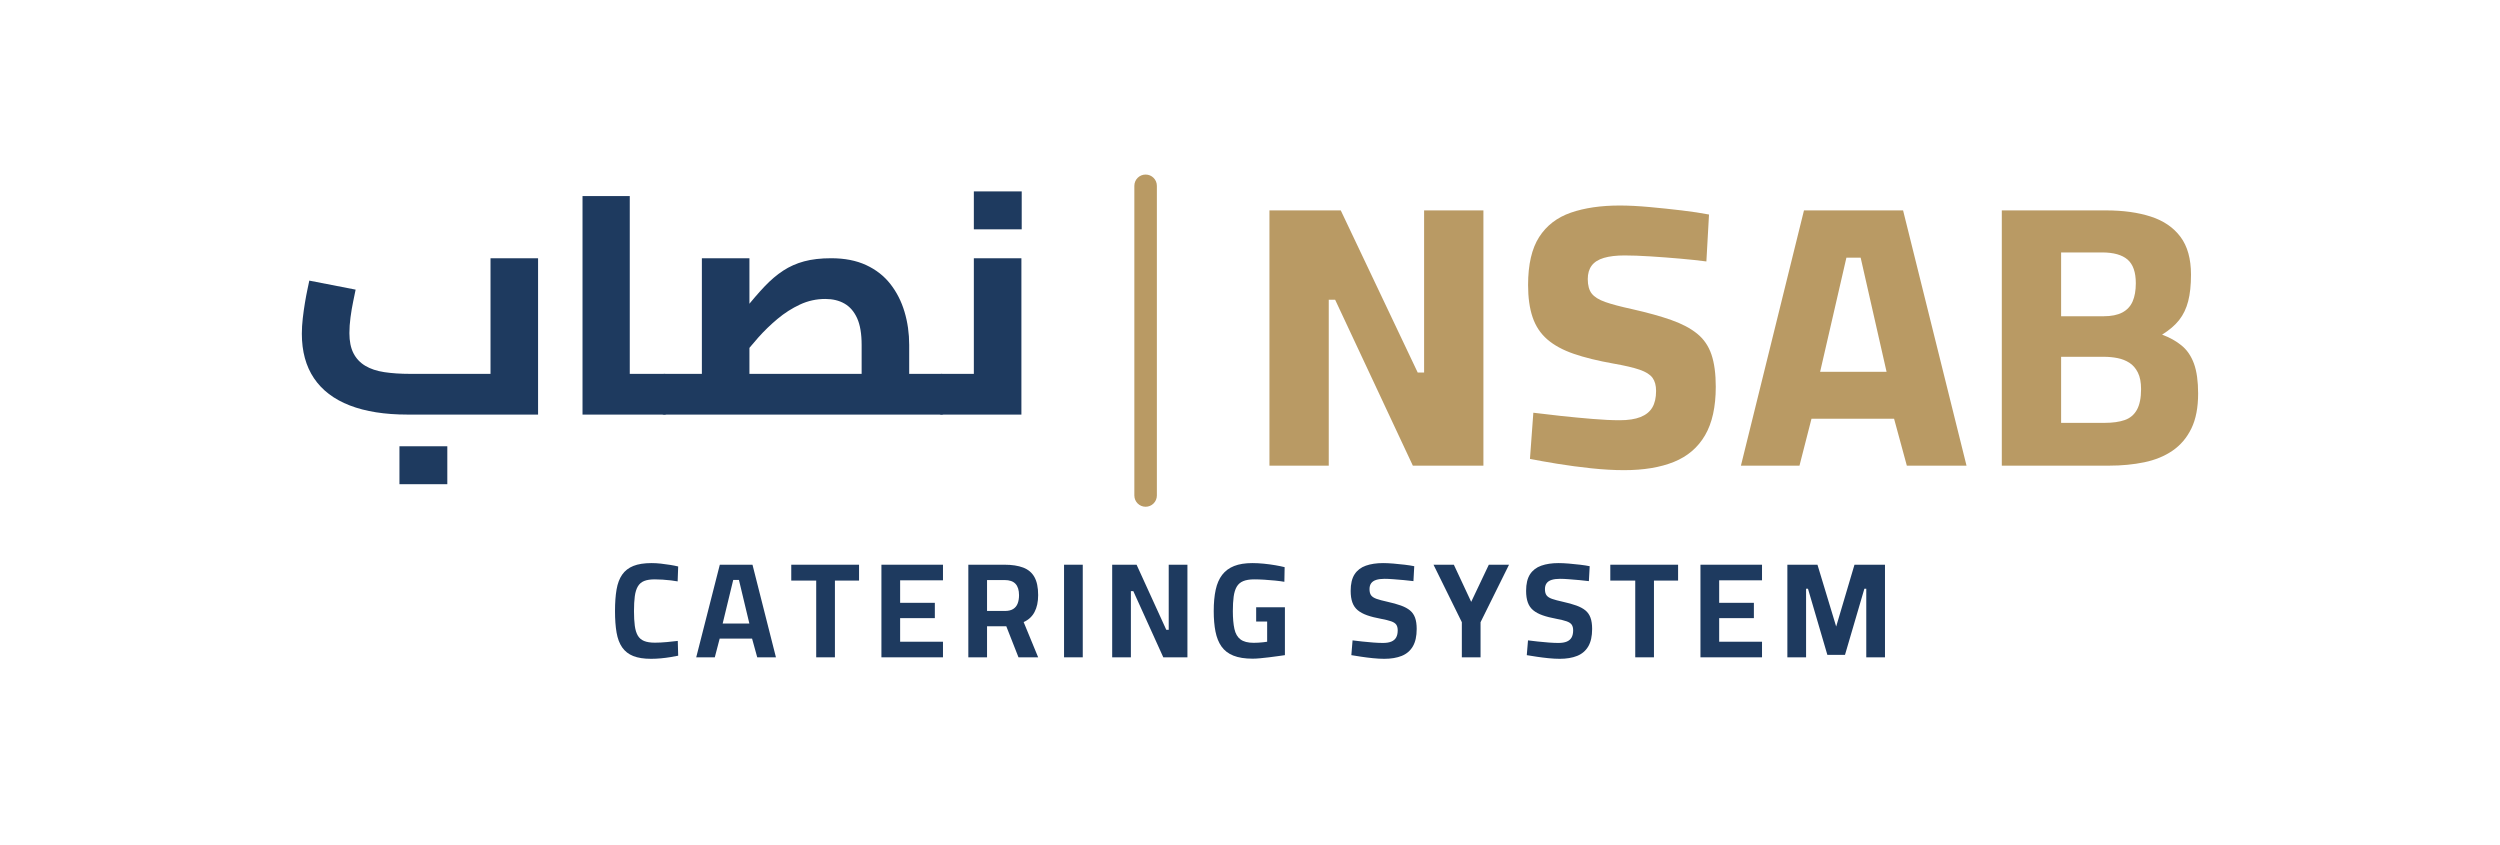
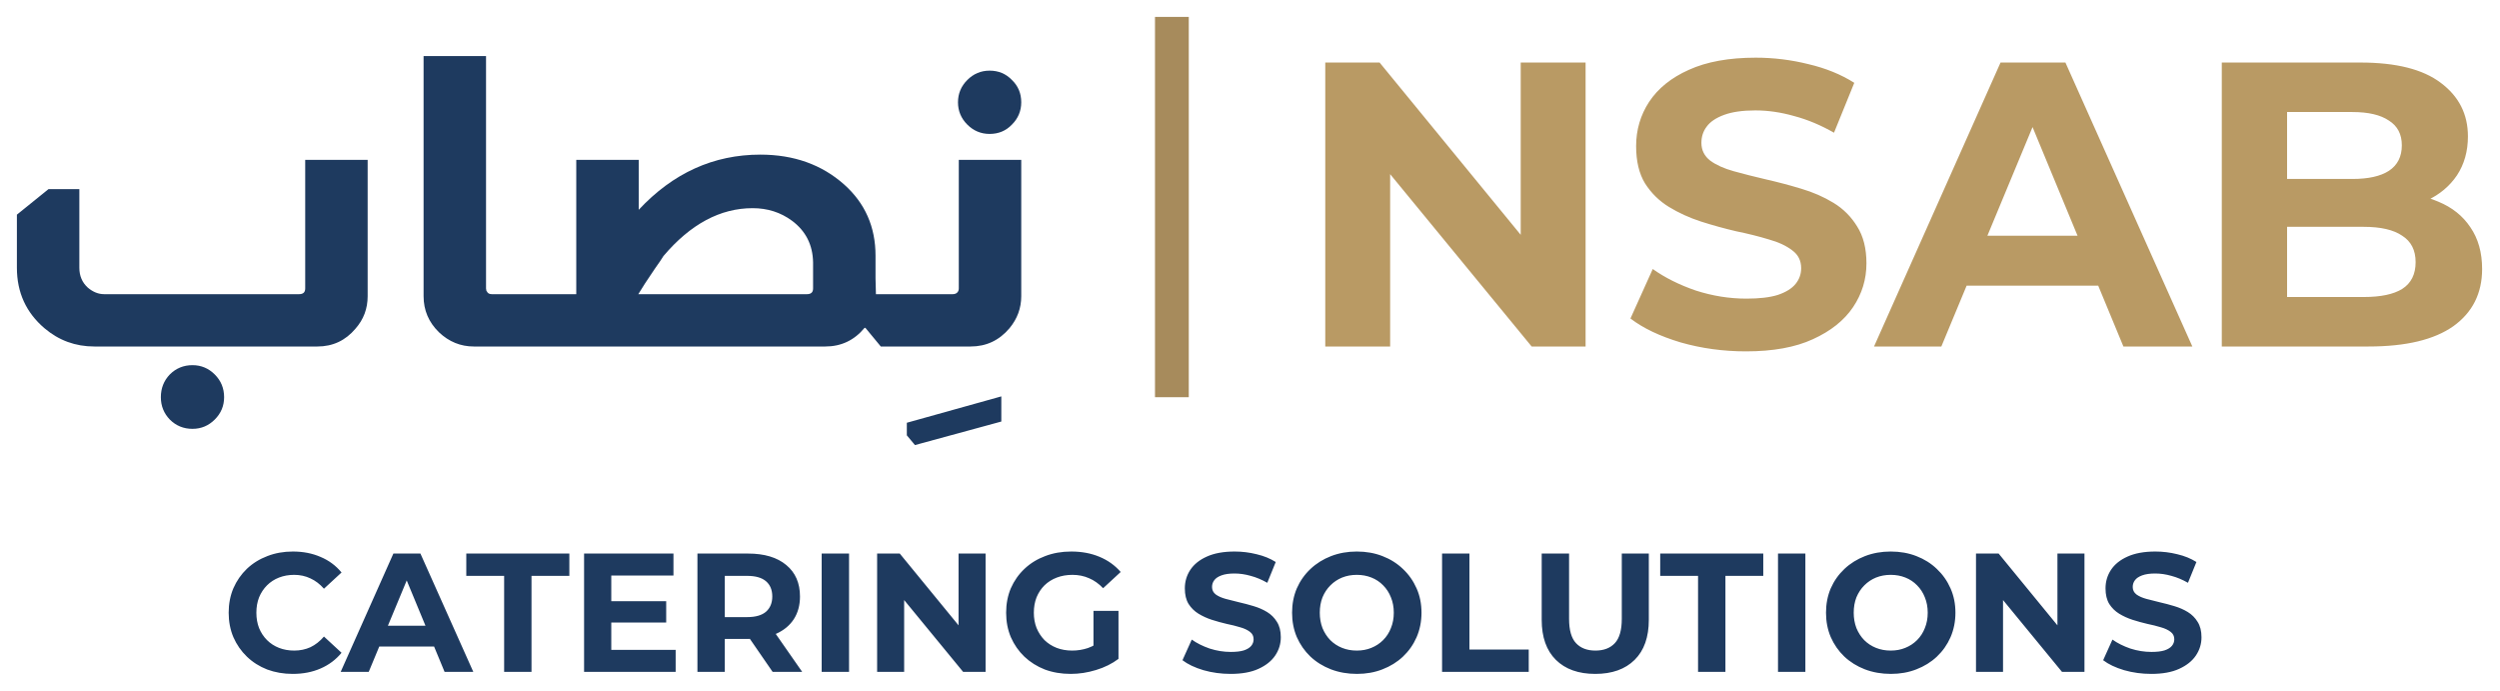
- <svg xmlns="http://www.w3.org/2000/svg" viewBox="0 0 444 150" width="444" height="150" role="img" aria-label="نصاب | لحلول الإعاشة">
-   <g fill="#1E3A5F">
-     <g transform="translate(51.40 73.63) scale(0.55202)">
-       <g transform="translate(0.00 0)">
-         <path d="M80 0L38 0Q27 0 19.40-2.95Q11.80-5.90 7.90-11.70Q4-17.50 4-26Q4-28.40 4.30-31Q4.60-33.60 5-36Q5.40-38.40 5.80-40.25Q6.20-42.10 6.40-43.10L21.30-40.20Q21-38.70 20.50-36.30Q20-33.90 19.65-31.25Q19.30-28.60 19.30-26.20Q19.30-22.30 20.60-19.75Q21.90-17.20 24.40-15.70Q26.90-14.20 30.55-13.65Q34.20-13.10 38.90-13.10L64.70-13.10L64.70-50.30L80-50.30L80 0M50.80 22.40L35.40 22.40L35.40 10.20L50.80 10.20" />
-       </g>
-       <g transform="translate(85.50 0)">
-         <path d="M35.10 0L24 0L24-13.10L35.10-13.10L35.10 0M24 0L8.80 0L8.80-70.30L24-70.30L24 0M35.10 0L35.10-13.10Q35.70-13.10 36.05-12.65Q36.40-12.20 36.65-11.35Q36.90-10.50 37-9.30Q37.10-8.10 37.10-6.60Q37.10-5.10 37-3.85Q36.90-2.60 36.65-1.75Q36.40-0.90 36.05-0.45Q35.70 0 35.10 0" />
-       </g>
-       <g transform="translate(120.60 0)">
-         <path d="M89.20 0L78.80 0L78.80-13.10L89.20-13.10L89.20 0M0-13.10L0 0Q-0.50 0-0.90-0.45Q-1.30-0.90-1.50-1.75Q-1.70-2.60-1.85-3.85Q-2-5.10-2-6.60Q-2-8.60-1.80-10.05Q-1.60-11.50-1.15-12.30Q-0.70-13.10 0-13.10M78.80 0L0 0L0-13.10L76.20-13.10L63.50-2.20L63.50-22.40Q63.50-27.80 62.05-31Q60.60-34.20 58-35.70Q55.40-37.20 51.80-37.20Q47.50-37.20 43.65-35.40Q39.80-33.60 36.45-30.80Q33.10-28 30.25-24.80Q27.40-21.60 25.25-18.70Q23.10-15.80 21.60-14.10L18.50-24.50Q22.80-29.90 26.10-34.05Q29.40-38.20 32.30-41.25Q35.20-44.30 38.25-46.30Q41.30-48.30 45-49.30Q48.70-50.30 53.70-50.30Q60.20-50.30 64.95-48.10Q69.70-45.90 72.75-42Q75.80-38.10 77.30-33.05Q78.80-28 78.80-22.40L78.80 0M27.40-13.10L12.10-13.10L12.10-50.30L27.40-50.30L27.40-13.10M89.20 0L89.20-13.10Q89.70-13.10 90.10-12.65Q90.50-12.20 90.70-11.35Q90.90-10.50 91.05-9.30Q91.20-8.10 91.20-6.60Q91.20-5.10 91.05-3.85Q90.90-2.60 90.70-1.75Q90.50-0.90 90.10-0.45Q89.70 0 89.20 0" />
-       </g>
-       <g transform="translate(209.80 0)">
-         <path d="M25.70 0L0 0L0-13.10L19.70-13.10L10.40-5.40L10.40-50.30L25.70-50.30L25.70 0M0-13.10L0 0Q-0.50 0-0.90-0.45Q-1.30-0.90-1.50-1.75Q-1.70-2.60-1.85-3.85Q-2-5.10-2-6.60Q-2-8.60-1.80-10.05Q-1.60-11.50-1.15-12.30Q-0.70-13.10 0-13.10M25.80-59.60L10.40-59.60L10.40-71.80L25.80-71.80" />
-       </g>
-     </g>
-   </g>
-   <rect x="201.46" y="31.00" width="4" height="59.00" rx="2" fill="#B99A64" />
-   <g fill="#B99A64">
-     <g transform="translate(221.72 82.70) scale(0.66667)">
-       <g transform="translate(0.00 0)">
-         <path d="M21.40 0L5.60 0L5.60-68L24.60-68L45.10-24.80L46.80-24.80L46.80-68L62.60-68L62.60 0L43.80 0L23.10-44.20L21.40-44.20" />
-       </g>
-       <g transform="translate(71.30 0)">
-         <path d="M28.80 1.20Q24.70 1.20 20 0.70Q15.30 0.20 11-0.50Q6.70-1.20 3.70-1.80L4.60-14.10Q7.70-13.70 11.90-13.25Q16.10-12.80 20.30-12.45Q24.50-12.10 27.60-12.10Q31-12.10 33.15-12.95Q35.30-13.80 36.30-15.50Q37.30-17.20 37.30-19.90Q37.30-22.10 36.35-23.40Q35.40-24.70 32.95-25.55Q30.50-26.40 25.90-27.20Q19.70-28.30 15.35-29.80Q11-31.30 8.30-33.65Q5.60-36 4.40-39.55Q3.20-43.10 3.20-48.10Q3.20-56.30 6.15-60.90Q9.10-65.50 14.60-67.40Q20.10-69.30 27.60-69.30Q31.10-69.30 35.50-68.90Q39.90-68.50 44.10-68Q48.30-67.50 51.40-66.90L50.70-54.40Q47.70-54.80 43.70-55.15Q39.70-55.50 35.75-55.75Q31.80-56 28.90-56Q25.60-56 23.40-55.35Q21.20-54.70 20.15-53.30Q19.10-51.90 19.10-49.70Q19.10-47.20 20.15-45.85Q21.20-44.50 23.75-43.60Q26.30-42.70 30.90-41.70Q37.10-40.30 41.35-38.80Q45.60-37.30 48.25-35.15Q50.90-33 52.05-29.60Q53.20-26.20 53.20-21Q53.20-13 50.35-8.10Q47.50-3.20 42.05-1Q36.60 1.20 28.80 1.20" />
-       </g>
-       <g transform="translate(130.30 0)">
-         <path d="M16.50 0L0.90 0L17.70-68L44.10-68L61 0L45.10 0L41.70-12.50L19.70-12.50L16.50 0M29-55.40L22-25L39.70-25L32.80-55.40" />
-       </g>
-       <g transform="translate(195.10 0)">
-         <path d="M34.20 0L5.60 0L5.60-68L33.40-68Q40.20-68 45.30-66.35Q50.40-64.70 53.20-60.95Q56-57.20 56-50.90Q56-46.70 55.25-43.80Q54.50-40.90 52.85-38.80Q51.20-36.70 48.30-34.90Q51.30-33.80 53.50-32Q55.70-30.20 56.80-27.15Q57.90-24.10 57.90-19.20Q57.90-13.60 56.10-9.90Q54.30-6.20 51.10-4Q47.90-1.80 43.55-0.90Q39.20 0 34.20 0M21.40-29L21.40-11.40L33-11.40Q36.20-11.40 38.35-12.15Q40.50-12.90 41.60-14.90Q42.70-16.90 42.70-20.40Q42.70-23.10 41.85-24.80Q41-26.50 39.60-27.40Q38.20-28.30 36.45-28.65Q34.70-29 32.80-29L21.40-29M21.40-56.80L21.40-39.80L32.70-39.80Q35.80-39.80 37.70-40.80Q39.60-41.80 40.45-43.75Q41.30-45.70 41.30-48.60Q41.30-53 39.10-54.90Q36.90-56.80 32.30-56.80" />
-       </g>
-     </g>
-   </g>
-   <g fill="#1E3A5F">
-     <g transform="translate(108.19 116.74) scale(0.24079)">
-       <g transform="translate(0.00 0)">
-         <path d="M30.90 1.10Q22.90 1.10 17.75-0.95Q12.60-3 9.60-7.30Q6.60-11.60 5.45-18.25Q4.30-24.90 4.30-34.10Q4.30-43.40 5.45-50.05Q6.60-56.70 9.60-61Q12.60-65.30 17.85-67.40Q23.10-69.50 31.30-69.50Q34.60-69.50 38.20-69.10Q41.80-68.70 45.15-68.15Q48.50-67.60 50.90-67L50.50-56Q48.50-56.40 45.50-56.75Q42.50-57.10 39.40-57.30Q36.30-57.50 33.60-57.50Q28.80-57.50 25.80-56.30Q22.80-55.10 21.15-52.30Q19.50-49.50 18.90-45.05Q18.30-40.60 18.30-34.10Q18.30-27.70 18.90-23.25Q19.50-18.80 21.10-16.05Q22.70-13.30 25.75-12.05Q28.80-10.80 33.70-10.80Q37.70-10.80 42.55-11.25Q47.40-11.70 50.60-12.10L50.90-1.20Q48.50-0.70 45.20-0.15Q41.90 0.40 38.20 0.75Q34.50 1.10 30.90 1.10" />
-       </g>
-       <g transform="translate(63.00 0)">
-         <path d="M14.90 0L1.20 0L18.60-68.30L42.70-68.30L60 0L46.20 0L42.40-13.80L18.50-13.80L14.90 0M28.50-57.10L20.70-24.90L40.40-24.90L32.70-57.10" />
-       </g>
-       <g transform="translate(133.20 0)">
-         <path d="M33.30 0L19.50 0L19.50-56.60L1.10-56.60L1.10-68.30L51.10-68.30L51.10-56.60L33.30-56.60" />
-       </g>
-       <g transform="translate(194.50 0)">
-         <path d="M51.70 0L6.30 0L6.30-68.30L51.70-68.30L51.70-56.80L20.10-56.80L20.10-40.20L45.70-40.20L45.70-28.90L20.10-28.90L20.10-11.50L51.70-11.50" />
-       </g>
-       <g transform="translate(258.60 0)">
-         <path d="M20.10 0L6.30 0L6.30-68.30L33-68.30Q41.20-68.30 46.75-66.20Q52.30-64.10 55.05-59.20Q57.80-54.30 57.80-45.90Q57.80-38.50 55.15-33.45Q52.50-28.40 47.10-26L57.80 0L43.30 0L34.30-22.90L20.10-22.90L20.10 0M20.10-57L20.10-34.20L33.30-34.20Q37.10-34.20 39.40-35.65Q41.70-37.10 42.70-39.75Q43.70-42.40 43.70-45.80Q43.70-51.40 41.10-54.20Q38.50-57 33-57" />
-       </g>
-       <g transform="translate(329.20 0)">
-         <path d="M20.10 0L6.30 0L6.30-68.30L20.10-68.30" />
-       </g>
-       <g transform="translate(364.70 0)">
-         <path d="M20.10 0L6.30 0L6.30-68.30L24.30-68.30L46.20-20.30L48-20.30L48-68.30L61.80-68.30L61.80 0L44 0L21.90-48.80L20.10-48.80" />
-       </g>
-       <g transform="translate(441.80 0)">
-         <path d="M32.80 1Q24.20 1 18.60-1.25Q13-3.50 9.85-7.95Q6.70-12.40 5.40-18.95Q4.10-25.50 4.10-34.10Q4.10-43.20 5.55-49.85Q7-56.50 10.35-60.85Q13.70-65.20 19.15-67.35Q24.60-69.50 32.60-69.50Q36.70-69.50 41.15-69.05Q45.60-68.60 49.65-67.90Q53.70-67.20 56.40-66.50L56.20-55.70Q53.40-56.20 49.45-56.60Q45.50-57 41.40-57.25Q37.30-57.50 34-57.50Q29-57.50 25.85-56.20Q22.70-54.90 21.05-52.05Q19.40-49.20 18.80-44.75Q18.20-40.30 18.20-34.10Q18.20-26.20 19.35-20.95Q20.50-15.70 23.85-13.20Q27.20-10.70 33.50-10.70Q35.10-10.70 36.95-10.80Q38.80-10.90 40.55-11.10Q42.30-11.30 43.50-11.50L43.50-26.40L35.40-26.40L35.40-36.90L56.60-36.90L56.60-1.60Q54.40-1.30 51.30-0.85Q48.20-0.40 44.85 0Q41.50 0.40 38.35 0.70Q35.20 1 32.80 1" />
-       </g>
-       <g transform="translate(543.30 0)">
-         <path d="M28.40 1.10Q24.60 1.10 20.10 0.65Q15.60 0.20 11.35-0.45Q7.10-1.10 4.10-1.60L5-12.50Q8.10-12.10 12.20-11.65Q16.30-11.20 20.35-10.90Q24.40-10.60 27.40-10.60Q31.20-10.60 33.60-11.60Q36-12.60 37.15-14.65Q38.30-16.70 38.30-19.90Q38.30-22.50 37.25-24.05Q36.20-25.60 33.50-26.55Q30.80-27.50 26-28.40Q20-29.50 15.75-31Q11.50-32.50 8.80-34.75Q6.10-37 4.85-40.50Q3.60-44 3.60-49Q3.60-56.80 6.50-61.25Q9.40-65.70 14.80-67.60Q20.20-69.50 27.50-69.50Q30.80-69.50 35.05-69.15Q39.30-68.80 43.45-68.30Q47.60-67.80 50.50-67.20L49.90-56.20Q46.90-56.60 42.95-56.95Q39-57.30 35.15-57.60Q31.30-57.90 28.60-57.90Q24.90-57.90 22.40-57.10Q19.90-56.30 18.70-54.60Q17.50-52.90 17.50-50.30Q17.50-47.30 18.70-45.70Q19.90-44.10 22.75-43.10Q25.60-42.10 30.60-41Q36.50-39.70 40.65-38.20Q44.80-36.70 47.35-34.60Q49.90-32.50 51.10-29.20Q52.30-25.90 52.30-20.90Q52.30-12.90 49.45-8.05Q46.60-3.20 41.25-1.05Q35.90 1.10 28.40 1.10" />
-       </g>
-       <g transform="translate(607.90 0)">
-         <path d="M34.80 0L21 0L21-25.90L0.10-68.30L15.10-68.30L27.90-40.90L40.90-68.30L55.80-68.30L34.80-25.90" />
-       </g>
-       <g transform="translate(672.70 0)">
-         <path d="M28.40 1.10Q24.60 1.10 20.10 0.65Q15.60 0.20 11.35-0.45Q7.10-1.10 4.10-1.60L5-12.50Q8.10-12.10 12.20-11.65Q16.30-11.20 20.35-10.90Q24.40-10.60 27.40-10.60Q31.20-10.60 33.60-11.60Q36-12.60 37.15-14.65Q38.30-16.70 38.30-19.90Q38.30-22.50 37.25-24.05Q36.20-25.60 33.50-26.55Q30.80-27.50 26-28.40Q20-29.50 15.75-31Q11.50-32.50 8.80-34.75Q6.10-37 4.85-40.50Q3.60-44 3.60-49Q3.60-56.80 6.50-61.25Q9.40-65.70 14.80-67.60Q20.20-69.50 27.50-69.50Q30.80-69.50 35.05-69.15Q39.30-68.80 43.45-68.30Q47.60-67.80 50.50-67.20L49.90-56.20Q46.90-56.60 42.95-56.95Q39-57.30 35.15-57.60Q31.30-57.90 28.60-57.90Q24.90-57.90 22.40-57.10Q19.90-56.30 18.70-54.60Q17.50-52.90 17.50-50.30Q17.50-47.30 18.70-45.70Q19.90-44.10 22.75-43.10Q25.60-42.10 30.60-41Q36.50-39.70 40.65-38.20Q44.80-36.70 47.35-34.60Q49.90-32.50 51.10-29.20Q52.30-25.90 52.30-20.90Q52.30-12.90 49.45-8.05Q46.60-3.20 41.25-1.05Q35.90 1.10 28.40 1.10" />
-       </g>
-       <g transform="translate(737.30 0)">
-         <path d="M33.30 0L19.50 0L19.50-56.60L1.10-56.60L1.10-68.30L51.10-68.30L51.10-56.60L33.30-56.60" />
-       </g>
-       <g transform="translate(798.60 0)">
-         <path d="M51.70 0L6.30 0L6.30-68.30L51.70-68.30L51.70-56.80L20.10-56.80L20.10-40.20L45.70-40.20L45.70-28.90L20.10-28.90L20.10-11.50L51.70-11.50" />
-       </g>
-       <g transform="translate(862.70 0)">
-         <path d="M20.10 0L6.30 0L6.30-68.30L28.50-68.30L42.30-22.70L55.80-68.30L78.30-68.30L78.30 0L64.50 0L64.50-50.60L63.10-50.60L48.80-1.80L35.80-1.80L21.50-50.60L20.10-50.60" />
-       </g>
-     </g>
-   </g>
+ <svg xmlns="http://www.w3.org/2000/svg" viewBox="16.56 10 591.63 163.48" width="591.63" height="163.48" role="img" aria-label="نصاب | لحلول الإعاشة">
+   <path d="M103.602 47.84V80.096C103.602 83.04 102.642 85.6 100.722 87.776C98.353 90.592 95.346 92 91.698 92H38.898C34.417 92 30.482 90.56 27.09 87.68C22.738 83.968 20.561 79.2 20.561 73.376V60.8L28.049 54.752H35.346V73.376C35.346 75.296 36.017 76.864 37.361 78.08C38.578 79.104 39.858 79.616 41.202 79.616H87.377C88.338 79.616 88.817 79.168 88.817 78.272V47.84H103.602ZM62.13 96.416C64.177 96.416 65.938 97.152 67.409 98.624C68.882 100.096 69.618 101.888 69.618 104C69.618 106.048 68.882 107.808 67.409 109.28C65.938 110.752 64.177 111.488 62.13 111.488C60.017 111.488 58.225 110.752 56.754 109.28C55.346 107.808 54.642 106.048 54.642 104C54.642 101.888 55.346 100.096 56.754 98.624C58.225 97.152 60.017 96.416 62.13 96.416ZM131.627 23.264V78.272C131.627 78.4 131.659 78.592 131.723 78.848L131.819 78.944C132.011 79.392 132.395 79.616 132.971 79.616H136.523V92H128.747C125.611 92 122.859 90.88 120.491 88.64C118.059 86.272 116.843 83.424 116.843 80.096V23.264H131.627ZM167.774 59.648C175.902 50.944 185.502 46.592 196.574 46.592C204.51 46.592 211.134 48.96 216.446 53.696C221.374 58.112 223.838 63.712 223.838 70.496V75.872C223.838 76.64 223.87 77.888 223.934 79.616H226.91V92H225.086L221.438 87.584H221.246C218.814 90.528 215.71 92 211.934 92H135.71V79.616H152.99V47.84H167.774V59.648ZM209.054 72.128C208.99 67.968 207.326 64.672 204.062 62.24C201.374 60.256 198.27 59.264 194.75 59.264C187.07 59.264 180.03 63.04 173.63 70.592C173.246 71.232 172.574 72.224 171.614 73.568C169.822 76.192 168.51 78.208 167.678 79.616H207.614C208.574 79.616 209.054 79.168 209.054 78.272V72.128ZM253.618 109.76L233.17 115.328L231.25 113.024V110.048L253.618 103.808V109.76ZM250.848 26.72C252.96 26.72 254.72 27.456 256.128 28.928C257.6 30.336 258.336 32.096 258.336 34.208C258.336 36.256 257.6 38.016 256.128 39.488C254.72 40.96 252.96 41.696 250.848 41.696C248.8 41.696 247.04 40.96 245.568 39.488C244.096 38.016 243.36 36.256 243.36 34.208C243.36 32.16 244.096 30.4 245.568 28.928C247.04 27.456 248.8 26.72 250.848 26.72ZM258.336 47.84V80.096C258.336 82.912 257.408 85.44 255.552 87.68C253.12 90.56 250.048 92 246.336 92H226.272V79.616H242.112C242.496 79.616 242.816 79.52 243.072 79.328C243.392 79.072 243.552 78.72 243.552 78.272V47.84H258.336Z" fill="#1E3A5F" />
+   <path d="M330.312 92V24.8H343.176L382.824 73.184H376.584V24.8H391.944V92H379.176L339.432 43.616H345.672V92H330.312ZM429.923 93.152C424.547 93.152 419.395 92.448 414.467 91.04C409.539 89.568 405.571 87.68 402.563 85.376L407.843 73.664C410.723 75.712 414.115 77.408 418.019 78.752C421.987 80.032 425.987 80.672 430.019 80.672C433.091 80.672 435.555 80.384 437.411 79.808C439.331 79.168 440.739 78.304 441.635 77.216C442.531 76.128 442.979 74.88 442.979 73.472C442.979 71.68 442.275 70.272 440.867 69.248C439.459 68.16 437.603 67.296 435.299 66.656C432.995 65.952 430.435 65.312 427.619 64.736C424.867 64.096 422.083 63.328 419.267 62.432C416.515 61.536 413.987 60.384 411.683 58.976C409.379 57.568 407.491 55.712 406.019 53.408C404.611 51.104 403.907 48.16 403.907 44.576C403.907 40.736 404.931 37.248 406.979 34.112C409.091 30.912 412.227 28.384 416.387 26.528C420.611 24.608 425.891 23.648 432.227 23.648C436.451 23.648 440.611 24.16 444.707 25.184C448.803 26.144 452.419 27.616 455.555 29.6L450.755 41.408C447.619 39.616 444.483 38.304 441.347 37.472C438.211 36.576 435.139 36.128 432.131 36.128C429.123 36.128 426.659 36.48 424.739 37.184C422.819 37.888 421.443 38.816 420.611 39.968C419.779 41.056 419.363 42.336 419.363 43.808C419.363 45.536 420.067 46.944 421.475 48.032C422.883 49.056 424.739 49.888 427.043 50.528C429.347 51.168 431.875 51.808 434.627 52.448C437.443 53.088 440.227 53.824 442.979 54.656C445.795 55.488 448.355 56.608 450.659 58.016C452.963 59.424 454.819 61.28 456.227 63.584C457.699 65.888 458.435 68.8 458.435 72.32C458.435 76.096 457.379 79.552 455.267 82.688C453.155 85.824 449.987 88.352 445.763 90.272C441.603 92.192 436.323 93.152 429.923 93.152ZM460.23 92L490.182 24.8H505.542L535.59 92H519.27L494.694 32.672H500.838L476.166 92H460.23ZM475.206 77.6L479.334 65.792H513.894L518.118 77.6H475.206ZM542.562 92V24.8H575.394C583.842 24.8 590.178 26.4 594.402 29.6C598.69 32.8 600.834 37.024 600.834 42.272C600.834 45.792 599.97 48.864 598.242 51.488C596.514 54.048 594.146 56.032 591.138 57.44C588.13 58.848 584.674 59.552 580.77 59.552L582.594 55.616C586.818 55.616 590.562 56.32 593.826 57.728C597.09 59.072 599.618 61.088 601.41 63.776C603.266 66.464 604.194 69.76 604.194 73.664C604.194 79.424 601.922 83.936 597.378 87.2C592.834 90.4 586.146 92 577.314 92H542.562ZM558.018 80.288H576.162C580.194 80.288 583.234 79.648 585.282 78.368C587.394 77.024 588.45 74.912 588.45 72.032C588.45 69.216 587.394 67.136 585.282 65.792C583.234 64.384 580.194 63.68 576.162 63.68H556.866V52.352H573.474C577.25 52.352 580.13 51.712 582.114 50.432C584.162 49.088 585.186 47.072 585.186 44.384C585.186 41.76 584.162 39.808 582.114 38.528C580.13 37.184 577.25 36.512 573.474 36.512H558.018V80.288Z" fill="#B99A64" />
+   <path d="M85.857 169.48C83.697 169.48 81.683 169.133 79.817 168.44C77.977 167.72 76.377 166.707 75.017 165.4C73.657 164.093 72.59 162.56 71.817 160.8C71.07 159.04 70.697 157.107 70.697 155C70.697 152.893 71.07 150.96 71.817 149.2C72.59 147.44 73.657 145.907 75.017 144.6C76.403 143.293 78.017 142.293 79.857 141.6C81.697 140.88 83.71 140.52 85.897 140.52C88.323 140.52 90.51 140.947 92.457 141.8C94.43 142.627 96.083 143.853 97.417 145.48L93.257 149.32C92.297 148.227 91.23 147.413 90.057 146.88C88.883 146.32 87.603 146.04 86.217 146.04C84.91 146.04 83.71 146.253 82.617 146.68C81.523 147.107 80.577 147.72 79.777 148.52C78.977 149.32 78.35 150.267 77.897 151.36C77.47 152.453 77.257 153.667 77.257 155C77.257 156.333 77.47 157.547 77.897 158.64C78.35 159.733 78.977 160.68 79.777 161.48C80.577 162.28 81.523 162.893 82.617 163.32C83.71 163.747 84.91 163.96 86.217 163.96C87.603 163.96 88.883 163.693 90.057 163.16C91.23 162.6 92.297 161.76 93.257 160.64L97.417 164.48C96.083 166.107 94.43 167.347 92.457 168.2C90.51 169.053 88.31 169.48 85.857 169.48ZM97.214 169L109.694 141H116.094L128.614 169H121.814L111.574 144.28H114.134L103.854 169H97.214ZM103.454 163L105.174 158.08H119.574L121.334 163H103.454ZM135.913 169V146.28H126.953V141H151.353V146.28H142.393V169H135.913ZM154.84 169V141H176V146.2H161.28V163.8H176.52V169H154.84ZM160.8 157.32V152.28H174.28V157.32H160.8ZM181.675 169V141H193.635C197.529 141 200.555 141.907 202.715 143.72C204.875 145.507 205.955 147.987 205.955 151.16C205.955 153.24 205.462 155.04 204.475 156.56C203.489 158.053 202.089 159.2 200.275 160C198.462 160.8 196.302 161.2 193.795 161.2H185.275L188.155 158.36V169H181.675ZM199.475 169L192.475 158.84H199.395L206.475 169H199.475ZM188.155 159.08L185.275 156.04H193.435C195.435 156.04 196.929 155.613 197.915 154.76C198.902 153.88 199.395 152.68 199.395 151.16C199.395 149.613 198.902 148.413 197.915 147.56C196.929 146.707 195.435 146.28 193.435 146.28H185.275L188.155 143.2V159.08ZM211.09 169V141H217.57V169H211.09ZM224.215 169V141H229.575L246.095 161.16H243.495V141H249.895V169H244.575L228.015 148.84H230.615V169H224.215ZM270.039 169.48C267.826 169.48 265.786 169.133 263.919 168.44C262.079 167.72 260.466 166.707 259.079 165.4C257.719 164.093 256.653 162.56 255.879 160.8C255.133 159.04 254.759 157.107 254.759 155C254.759 152.893 255.133 150.96 255.879 149.2C256.653 147.44 257.733 145.907 259.119 144.6C260.506 143.293 262.133 142.293 263.999 141.6C265.866 140.88 267.919 140.52 270.159 140.52C272.639 140.52 274.866 140.933 276.839 141.76C278.839 142.587 280.519 143.787 281.879 145.36L277.719 149.2C276.706 148.133 275.599 147.347 274.399 146.84C273.199 146.307 271.893 146.04 270.479 146.04C269.119 146.04 267.879 146.253 266.759 146.68C265.639 147.107 264.666 147.72 263.839 148.52C263.039 149.32 262.413 150.267 261.959 151.36C261.533 152.453 261.319 153.667 261.319 155C261.319 156.307 261.533 157.507 261.959 158.6C262.413 159.693 263.039 160.653 263.839 161.48C264.666 162.28 265.626 162.893 266.719 163.32C267.839 163.747 269.066 163.96 270.399 163.96C271.679 163.96 272.919 163.76 274.119 163.36C275.346 162.933 276.533 162.227 277.679 161.24L281.359 165.92C279.839 167.067 278.066 167.947 276.039 168.56C274.039 169.173 272.039 169.48 270.039 169.48ZM281.359 165.92L275.439 165.08V154.56H281.359V165.92ZM307.907 169.48C305.667 169.48 303.52 169.187 301.467 168.6C299.413 167.987 297.76 167.2 296.507 166.24L298.707 161.36C299.907 162.213 301.32 162.92 302.947 163.48C304.6 164.013 306.267 164.28 307.947 164.28C309.227 164.28 310.253 164.16 311.027 163.92C311.827 163.653 312.413 163.293 312.787 162.84C313.16 162.387 313.347 161.867 313.347 161.28C313.347 160.533 313.053 159.947 312.467 159.52C311.88 159.067 311.107 158.707 310.147 158.44C309.187 158.147 308.12 157.88 306.947 157.64C305.8 157.373 304.64 157.053 303.467 156.68C302.32 156.307 301.267 155.827 300.307 155.24C299.347 154.653 298.56 153.88 297.947 152.92C297.36 151.96 297.067 150.733 297.067 149.24C297.067 147.64 297.493 146.187 298.347 144.88C299.227 143.547 300.533 142.493 302.267 141.72C304.027 140.92 306.227 140.52 308.867 140.52C310.627 140.52 312.36 140.733 314.067 141.16C315.773 141.56 317.28 142.173 318.587 143L316.587 147.92C315.28 147.173 313.973 146.627 312.667 146.28C311.36 145.907 310.08 145.72 308.827 145.72C307.573 145.72 306.547 145.867 305.747 146.16C304.947 146.453 304.373 146.84 304.027 147.32C303.68 147.773 303.507 148.307 303.507 148.92C303.507 149.64 303.8 150.227 304.387 150.68C304.973 151.107 305.747 151.453 306.707 151.72C307.667 151.987 308.72 152.253 309.867 152.52C311.04 152.787 312.2 153.093 313.347 153.44C314.52 153.787 315.587 154.253 316.547 154.84C317.507 155.427 318.28 156.2 318.867 157.16C319.48 158.12 319.787 159.333 319.787 160.8C319.787 162.373 319.347 163.813 318.467 165.12C317.587 166.427 316.267 167.48 314.507 168.28C312.773 169.08 310.573 169.48 307.907 169.48ZM337.815 169.48C335.601 169.48 333.548 169.12 331.655 168.4C329.788 167.68 328.161 166.667 326.775 165.36C325.415 164.053 324.348 162.52 323.575 160.76C322.828 159 322.455 157.08 322.455 155C322.455 152.92 322.828 151 323.575 149.24C324.348 147.48 325.428 145.947 326.815 144.64C328.201 143.333 329.828 142.32 331.695 141.6C333.561 140.88 335.588 140.52 337.775 140.52C339.988 140.52 342.015 140.88 343.855 141.6C345.721 142.32 347.335 143.333 348.695 144.64C350.081 145.947 351.161 147.48 351.935 149.24C352.708 150.973 353.095 152.893 353.095 155C353.095 157.08 352.708 159.013 351.935 160.8C351.161 162.56 350.081 164.093 348.695 165.4C347.335 166.68 345.721 167.68 343.855 168.4C342.015 169.12 340.001 169.48 337.815 169.48ZM337.775 163.96C339.028 163.96 340.175 163.747 341.215 163.32C342.281 162.893 343.215 162.28 344.015 161.48C344.815 160.68 345.428 159.733 345.855 158.64C346.308 157.547 346.535 156.333 346.535 155C346.535 153.667 346.308 152.453 345.855 151.36C345.428 150.267 344.815 149.32 344.015 148.52C343.241 147.72 342.321 147.107 341.255 146.68C340.188 146.253 339.028 146.04 337.775 146.04C336.521 146.04 335.361 146.253 334.295 146.68C333.255 147.107 332.335 147.72 331.535 148.52C330.735 149.32 330.108 150.267 329.655 151.36C329.228 152.453 329.015 153.667 329.015 155C329.015 156.307 329.228 157.52 329.655 158.64C330.108 159.733 330.721 160.68 331.495 161.48C332.295 162.28 333.228 162.893 334.295 163.32C335.361 163.747 336.521 163.96 337.775 163.96ZM357.965 169V141H364.445V163.72H378.485V169H357.965ZM394.233 169.48C390.259 169.48 387.153 168.373 384.913 166.16C382.673 163.947 381.553 160.787 381.553 156.68V141H388.033V156.44C388.033 159.107 388.579 161.027 389.673 162.2C390.766 163.373 392.299 163.96 394.273 163.96C396.246 163.96 397.779 163.373 398.873 162.2C399.966 161.027 400.513 159.107 400.513 156.44V141H406.913V156.68C406.913 160.787 405.793 163.947 403.553 166.16C401.313 168.373 398.206 169.48 394.233 169.48ZM418.569 169V146.28H409.609V141H434.009V146.28H425.049V169H418.569ZM437.496 169V141H443.976V169H437.496ZM464.221 169.48C462.007 169.48 459.954 169.12 458.061 168.4C456.194 167.68 454.567 166.667 453.181 165.36C451.821 164.053 450.754 162.52 449.981 160.76C449.234 159 448.861 157.08 448.861 155C448.861 152.92 449.234 151 449.981 149.24C450.754 147.48 451.834 145.947 453.221 144.64C454.607 143.333 456.234 142.32 458.101 141.6C459.967 140.88 461.994 140.52 464.181 140.52C466.394 140.52 468.421 140.88 470.261 141.6C472.127 142.32 473.741 143.333 475.101 144.64C476.487 145.947 477.567 147.48 478.341 149.24C479.114 150.973 479.501 152.893 479.501 155C479.501 157.08 479.114 159.013 478.341 160.8C477.567 162.56 476.487 164.093 475.101 165.4C473.741 166.68 472.127 167.68 470.261 168.4C468.421 169.12 466.407 169.48 464.221 169.48ZM464.181 163.96C465.434 163.96 466.581 163.747 467.621 163.32C468.687 162.893 469.621 162.28 470.421 161.48C471.221 160.68 471.834 159.733 472.261 158.64C472.714 157.547 472.941 156.333 472.941 155C472.941 153.667 472.714 152.453 472.261 151.36C471.834 150.267 471.221 149.32 470.421 148.52C469.647 147.72 468.727 147.107 467.661 146.68C466.594 146.253 465.434 146.04 464.181 146.04C462.927 146.04 461.767 146.253 460.701 146.68C459.661 147.107 458.741 147.72 457.941 148.52C457.141 149.32 456.514 150.267 456.061 151.36C455.634 152.453 455.421 153.667 455.421 155C455.421 156.307 455.634 157.52 456.061 158.64C456.514 159.733 457.127 160.68 457.901 161.48C458.701 162.28 459.634 162.893 460.701 163.32C461.767 163.747 462.927 163.96 464.181 163.96ZM484.371 169V141H489.731L506.251 161.16H503.651V141H510.051V169H504.731L488.171 148.84H490.771V169H484.371ZM525.875 169.48C523.635 169.48 521.489 169.187 519.435 168.6C517.382 167.987 515.729 167.2 514.475 166.24L516.675 161.36C517.875 162.213 519.289 162.92 520.915 163.48C522.569 164.013 524.235 164.28 525.915 164.28C527.195 164.28 528.222 164.16 528.995 163.92C529.795 163.653 530.382 163.293 530.755 162.84C531.129 162.387 531.315 161.867 531.315 161.28C531.315 160.533 531.022 159.947 530.435 159.52C529.849 159.067 529.075 158.707 528.115 158.44C527.155 158.147 526.089 157.88 524.915 157.64C523.769 157.373 522.609 157.053 521.435 156.68C520.289 156.307 519.235 155.827 518.275 155.24C517.315 154.653 516.529 153.88 515.915 152.92C515.329 151.96 515.035 150.733 515.035 149.24C515.035 147.64 515.462 146.187 516.315 144.88C517.195 143.547 518.502 142.493 520.235 141.72C521.995 140.92 524.195 140.52 526.835 140.52C528.595 140.52 530.329 140.733 532.035 141.16C533.742 141.56 535.249 142.173 536.555 143L534.555 147.92C533.249 147.173 531.942 146.627 530.635 146.28C529.329 145.907 528.049 145.72 526.795 145.72C525.542 145.72 524.515 145.867 523.715 146.16C522.915 146.453 522.342 146.84 521.995 147.32C521.649 147.773 521.475 148.307 521.475 148.92C521.475 149.64 521.769 150.227 522.355 150.68C522.942 151.107 523.715 151.453 524.675 151.72C525.635 151.987 526.689 152.253 527.835 152.52C529.009 152.787 530.169 153.093 531.315 153.44C532.489 153.787 533.555 154.253 534.515 154.84C535.475 155.427 536.249 156.2 536.835 157.16C537.449 158.12 537.755 159.333 537.755 160.8C537.755 162.373 537.315 163.813 536.435 165.12C535.555 166.427 534.235 167.48 532.475 168.28C530.742 169.08 528.542 169.48 525.875 169.48Z" fill="#1E3A5F" />
+   <line x1="294" y1="14" x2="294" y2="104" stroke="#A78B5C" stroke-width="8" />
</svg>
